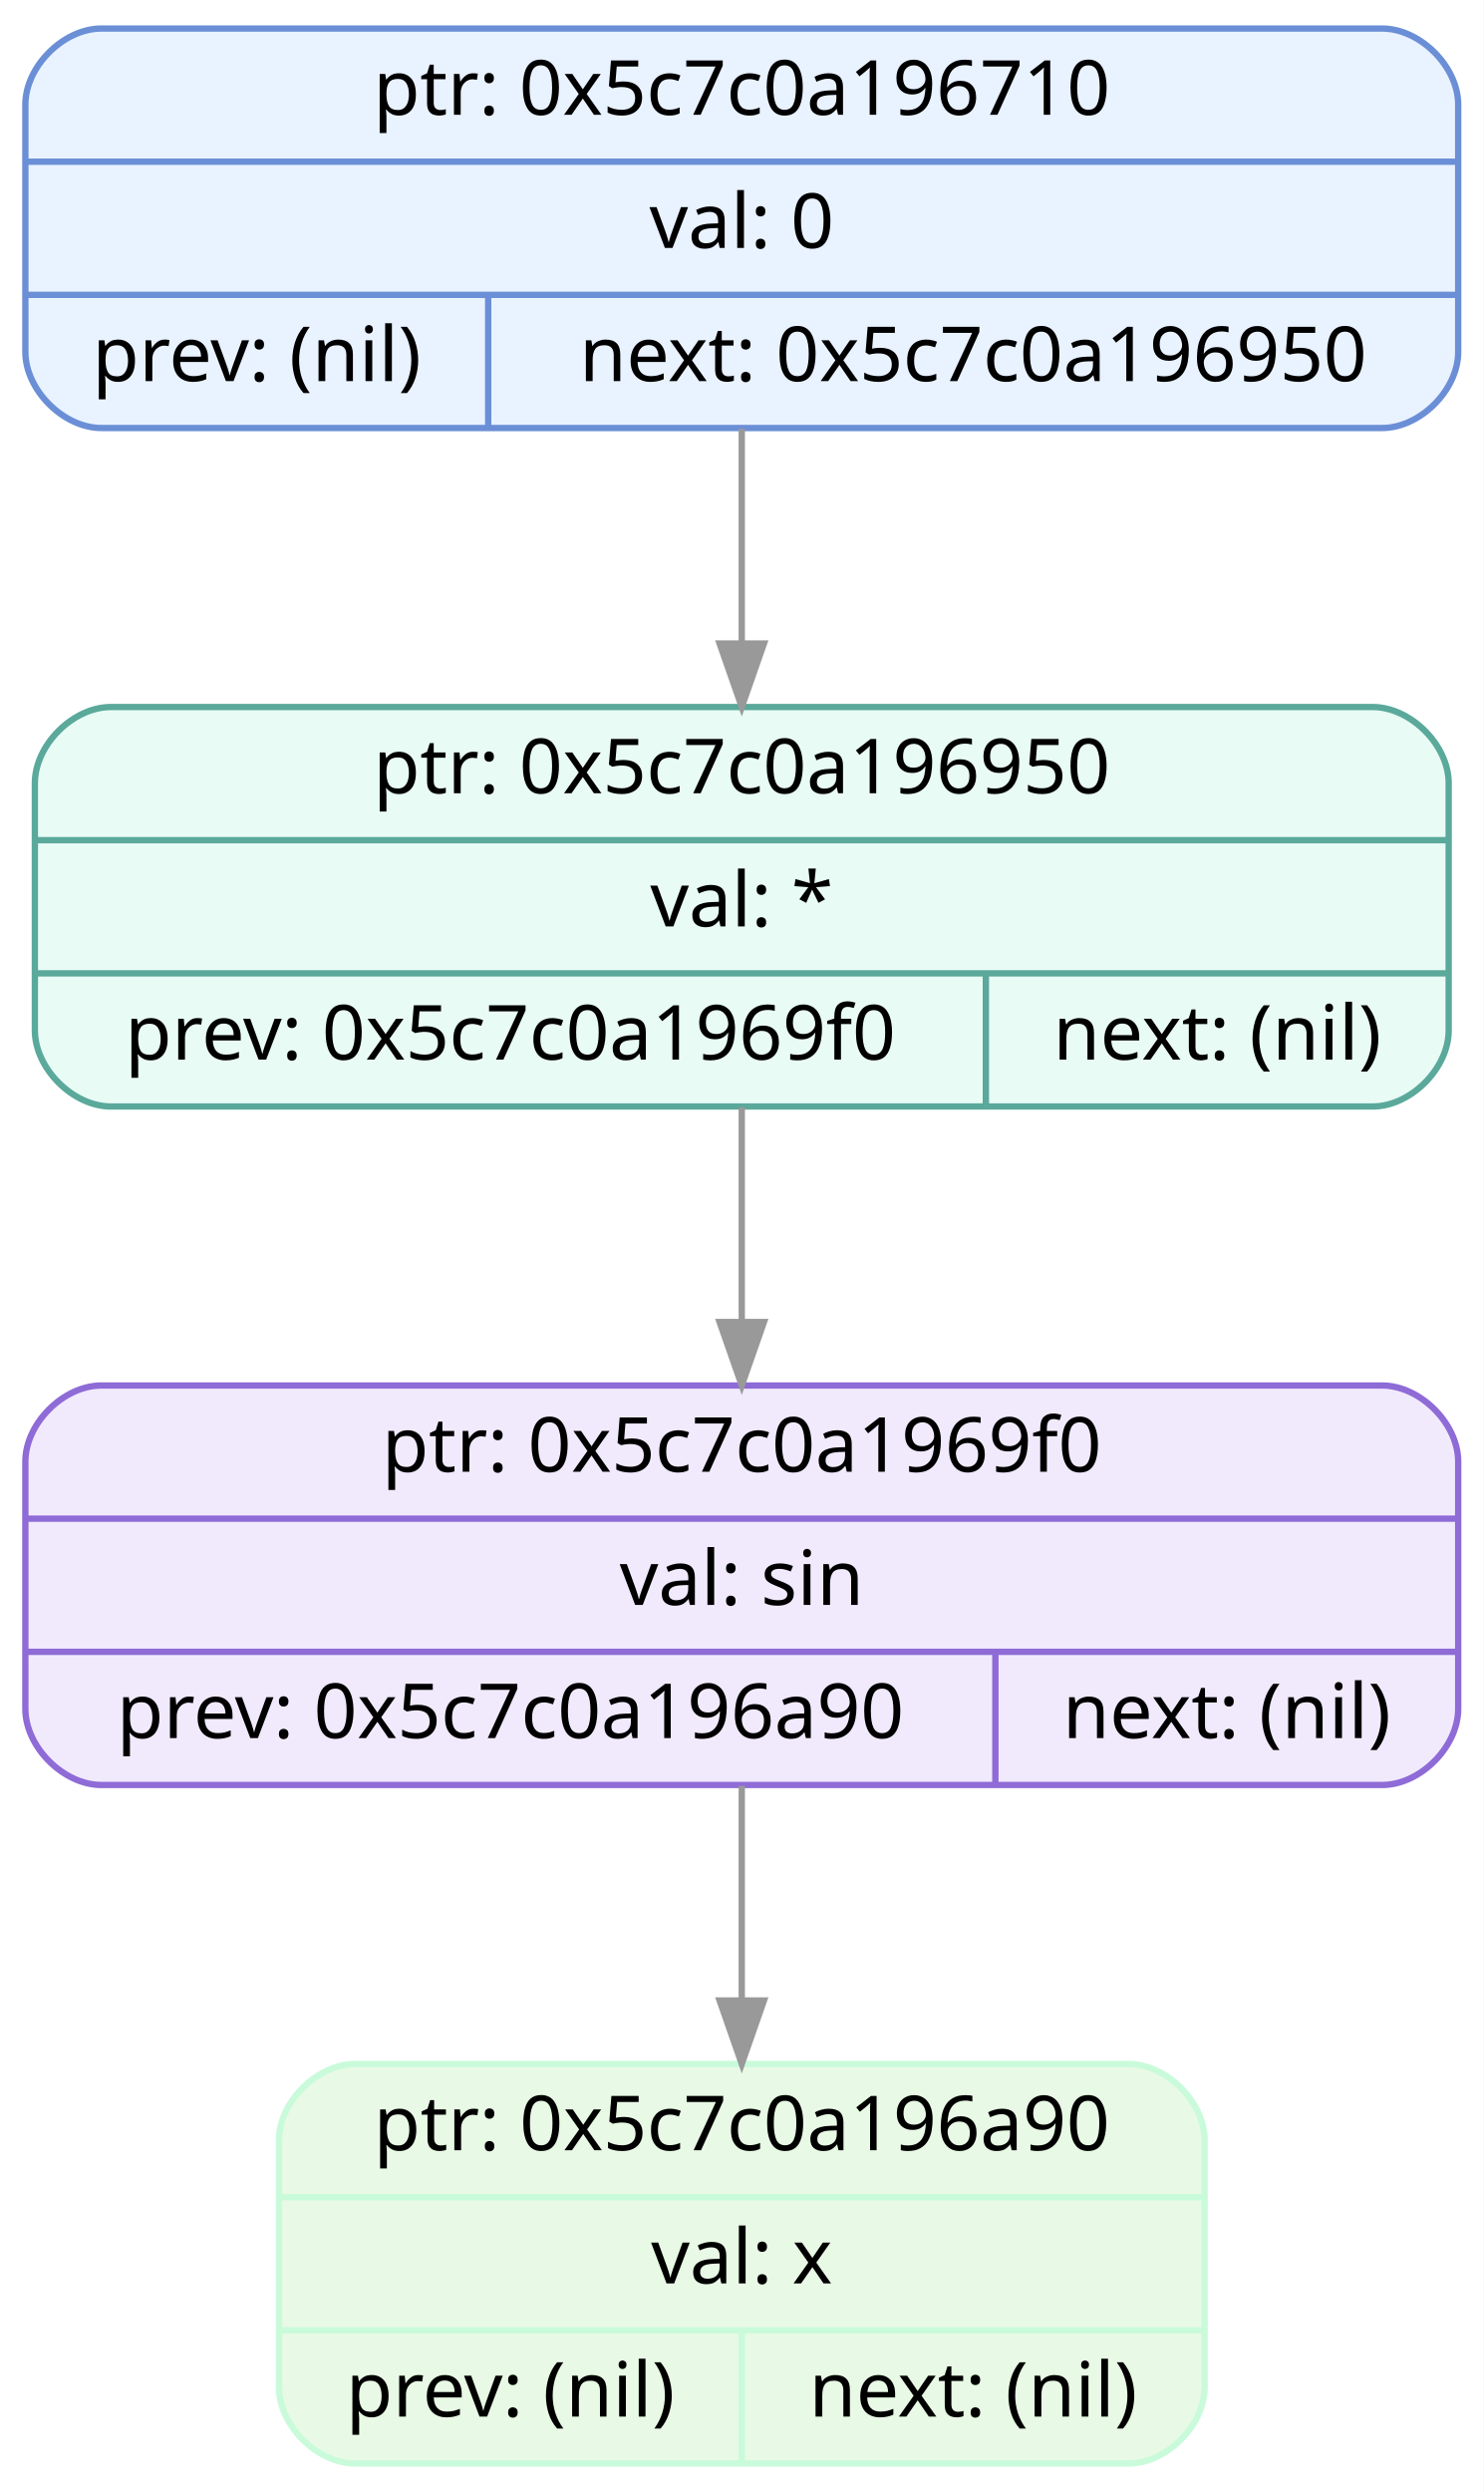
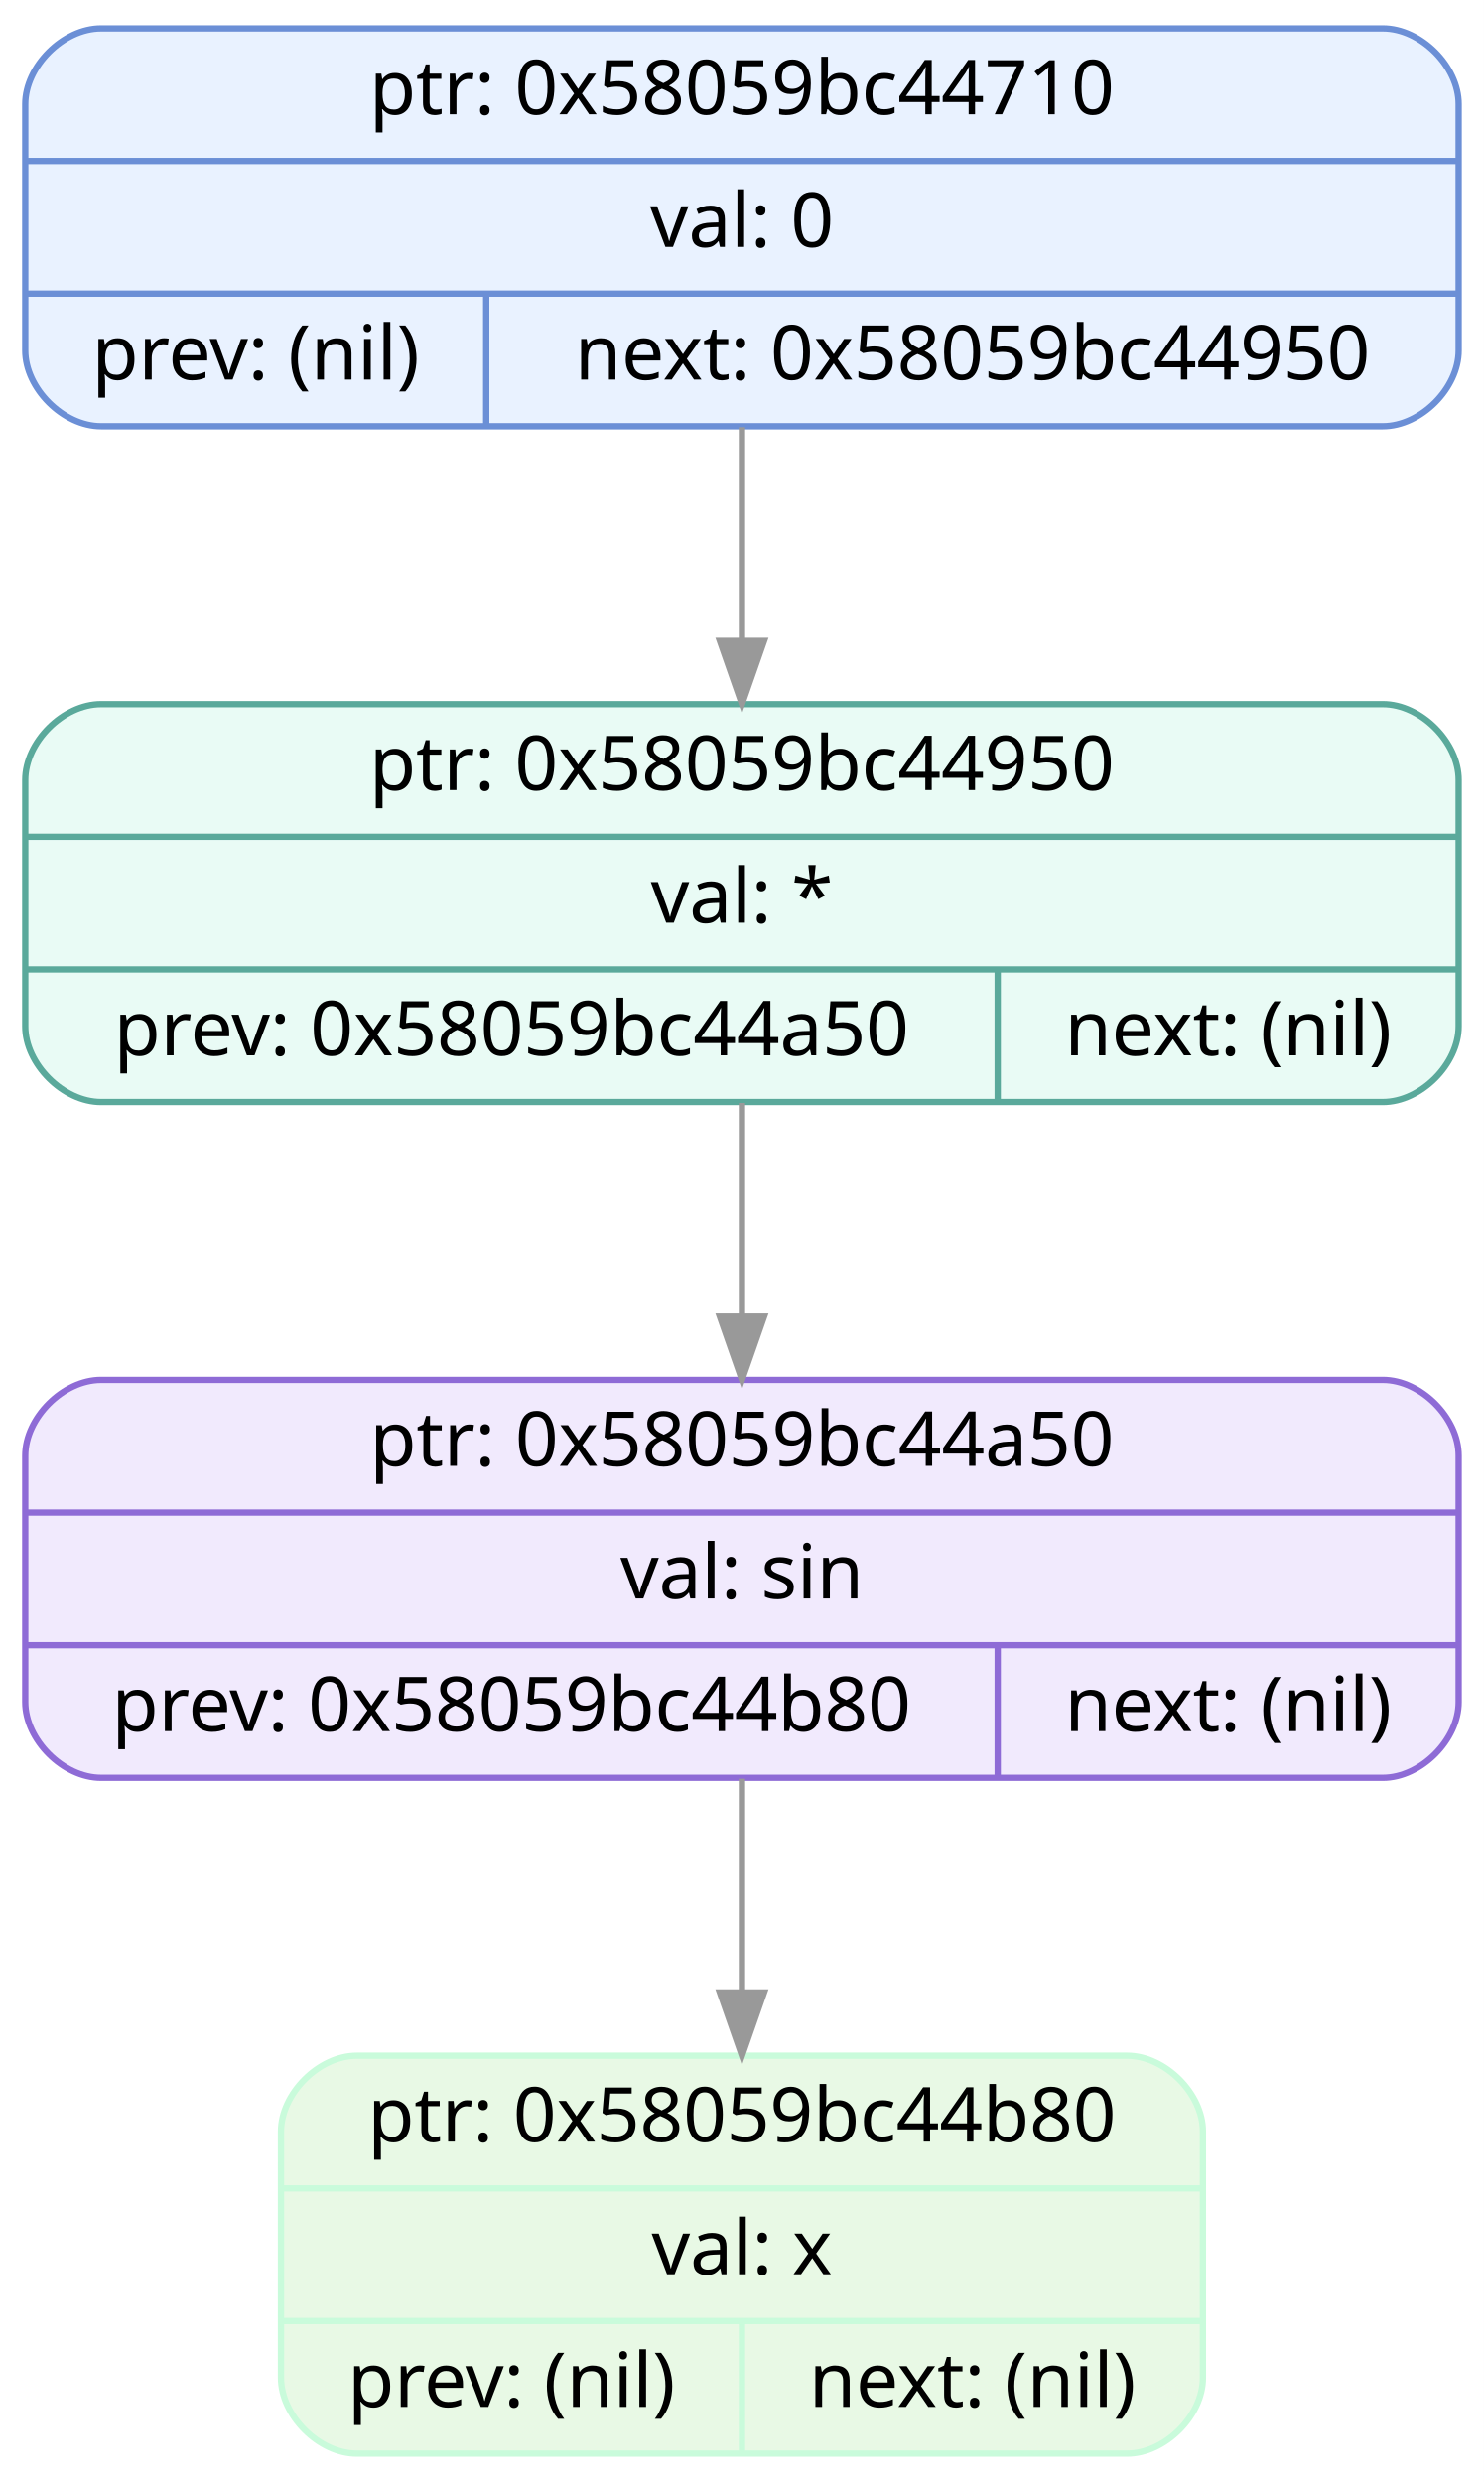
- <svg xmlns="http://www.w3.org/2000/svg" width="234pt" height="393pt" viewBox="0.00 0.00 234.00 393.00">
+ <svg xmlns="http://www.w3.org/2000/svg" width="235pt" height="393pt" viewBox="0.00 0.00 235.00 393.00">
  <g id="graph0" class="graph" transform="scale(1 1) rotate(0) translate(4 389)">
-     <polygon fill="white" stroke="transparent" points="-4,4 -4,-389 230,-389 230,4 -4,4" />
+     <polygon fill="white" stroke="transparent" points="-4,4 -4,-389 231,-389 231,4 -4,4" />
    <g id="node1" class="node">
-       <path fill="#e9f2ff" stroke="#6b8fd6" d="M12,-321.5C12,-321.5 214,-321.5 214,-321.5 220,-321.5 226,-327.5 226,-333.5 226,-333.5 226,-372.5 226,-372.5 226,-378.5 220,-384.5 214,-384.5 214,-384.5 12,-384.5 12,-384.5 6,-384.5 0,-378.5 0,-372.5 0,-372.5 0,-333.5 0,-333.5 0,-327.5 6,-321.5 12,-321.5" />
-       <text text-anchor="middle" x="113" y="-370.9" font-family="Fira Mono" font-size="12.00">ptr: 0x5c7c0a196710</text>
-       <polyline fill="none" stroke="#6b8fd6" points="0,-363.5 226,-363.5 " />
-       <text text-anchor="middle" x="113" y="-349.9" font-family="Fira Mono" font-size="12.00">val: 0</text>
-       <polyline fill="none" stroke="#6b8fd6" points="0,-342.5 226,-342.5 " />
+       <path fill="#e9f2ff" stroke="#6b8fd6" d="M12,-321.5C12,-321.5 215,-321.5 215,-321.5 221,-321.5 227,-327.5 227,-333.5 227,-333.5 227,-372.5 227,-372.5 227,-378.5 221,-384.5 215,-384.5 215,-384.5 12,-384.5 12,-384.5 6,-384.5 0,-378.5 0,-372.5 0,-372.5 0,-333.5 0,-333.5 0,-327.5 6,-321.5 12,-321.5" />
+       <text text-anchor="middle" x="113.5" y="-370.9" font-family="Fira Mono" font-size="12.00">ptr: 0x58059bc44710</text>
+       <polyline fill="none" stroke="#6b8fd6" points="0,-363.5 227,-363.5 " />
+       <text text-anchor="middle" x="113.5" y="-349.9" font-family="Fira Mono" font-size="12.00">val: 0</text>
+       <polyline fill="none" stroke="#6b8fd6" points="0,-342.5 227,-342.5 " />
      <text text-anchor="middle" x="36.5" y="-328.9" font-family="Fira Mono" font-size="12.00">prev: (nil)</text>
      <polyline fill="none" stroke="#6b8fd6" points="73,-321.5 73,-342.5 " />
-       <text text-anchor="middle" x="149.5" y="-328.9" font-family="Fira Mono" font-size="12.00">next: 0x5c7c0a196950</text>
+       <text text-anchor="middle" x="150" y="-328.9" font-family="Fira Mono" font-size="12.00">next: 0x58059bc44950</text>
    </g>
    <g id="node2" class="node">
-       <path fill="#e9fbf5" stroke="#5aa99b" d="M13.5,-214.5C13.5,-214.5 212.5,-214.5 212.5,-214.5 218.5,-214.5 224.5,-220.5 224.5,-226.5 224.5,-226.5 224.5,-265.5 224.5,-265.5 224.5,-271.5 218.5,-277.5 212.5,-277.5 212.5,-277.5 13.5,-277.5 13.5,-277.5 7.5,-277.5 1.5,-271.5 1.5,-265.5 1.5,-265.5 1.5,-226.5 1.5,-226.5 1.5,-220.5 7.5,-214.5 13.5,-214.5" />
-       <text text-anchor="middle" x="113" y="-263.9" font-family="Fira Mono" font-size="12.00">ptr: 0x5c7c0a196950</text>
-       <polyline fill="none" stroke="#5aa99b" points="1.5,-256.5 224.5,-256.5 " />
-       <text text-anchor="middle" x="113" y="-242.9" font-family="Fira Mono" font-size="12.00">val: *</text>
-       <polyline fill="none" stroke="#5aa99b" points="1.5,-235.5 224.5,-235.5 " />
-       <text text-anchor="middle" x="76.5" y="-221.9" font-family="Fira Mono" font-size="12.00">prev: 0x5c7c0a1969f0</text>
-       <polyline fill="none" stroke="#5aa99b" points="151.5,-214.5 151.5,-235.5 " />
-       <text text-anchor="middle" x="188" y="-221.9" font-family="Fira Mono" font-size="12.00">next: (nil)</text>
+       <path fill="#e9fbf5" stroke="#5aa99b" d="M12,-214.5C12,-214.5 215,-214.5 215,-214.5 221,-214.5 227,-220.5 227,-226.5 227,-226.5 227,-265.5 227,-265.5 227,-271.5 221,-277.5 215,-277.5 215,-277.5 12,-277.5 12,-277.5 6,-277.5 0,-271.5 0,-265.5 0,-265.5 0,-226.5 0,-226.5 0,-220.5 6,-214.5 12,-214.5" />
+       <text text-anchor="middle" x="113.5" y="-263.9" font-family="Fira Mono" font-size="12.00">ptr: 0x58059bc44950</text>
+       <polyline fill="none" stroke="#5aa99b" points="0,-256.5 227,-256.5 " />
+       <text text-anchor="middle" x="113.5" y="-242.9" font-family="Fira Mono" font-size="12.00">val: *</text>
+       <polyline fill="none" stroke="#5aa99b" points="0,-235.5 227,-235.5 " />
+       <text text-anchor="middle" x="77" y="-221.9" font-family="Fira Mono" font-size="12.00">prev: 0x58059bc44a50</text>
+       <polyline fill="none" stroke="#5aa99b" points="154,-214.5 154,-235.5 " />
+       <text text-anchor="middle" x="190.5" y="-221.9" font-family="Fira Mono" font-size="12.00">next: (nil)</text>
    </g>
    <g id="edge1" class="edge">
-       <path fill="none" stroke="#999999" d="M113,-321.35C113,-310.78 113,-298.78 113,-287.54" />
-       <polygon fill="#999999" stroke="#999999" points="116.5,-287.51 113,-277.51 109.5,-287.51 116.5,-287.51" />
+       <path fill="none" stroke="#999999" d="M113.5,-321.35C113.5,-310.78 113.5,-298.78 113.5,-287.54" />
+       <polygon fill="#999999" stroke="#999999" points="117,-287.51 113.5,-277.51 110,-287.51 117,-287.51" />
    </g>
    <g id="node3" class="node">
-       <path fill="#f1eafd" stroke="#8e6bd6" d="M12,-107.5C12,-107.5 214,-107.5 214,-107.5 220,-107.5 226,-113.5 226,-119.5 226,-119.5 226,-158.5 226,-158.5 226,-164.5 220,-170.5 214,-170.5 214,-170.5 12,-170.5 12,-170.5 6,-170.5 0,-164.5 0,-158.5 0,-158.5 0,-119.5 0,-119.5 0,-113.5 6,-107.5 12,-107.5" />
-       <text text-anchor="middle" x="113" y="-156.9" font-family="Fira Mono" font-size="12.00">ptr: 0x5c7c0a1969f0</text>
-       <polyline fill="none" stroke="#8e6bd6" points="0,-149.5 226,-149.5 " />
-       <text text-anchor="middle" x="113" y="-135.9" font-family="Fira Mono" font-size="12.00">val: sin</text>
-       <polyline fill="none" stroke="#8e6bd6" points="0,-128.5 226,-128.5 " />
-       <text text-anchor="middle" x="76.5" y="-114.9" font-family="Fira Mono" font-size="12.00">prev: 0x5c7c0a196a90</text>
-       <polyline fill="none" stroke="#8e6bd6" points="153,-107.5 153,-128.5 " />
-       <text text-anchor="middle" x="189.5" y="-114.9" font-family="Fira Mono" font-size="12.00">next: (nil)</text>
+       <path fill="#f1eafd" stroke="#8e6bd6" d="M12,-107.5C12,-107.5 215,-107.5 215,-107.5 221,-107.5 227,-113.5 227,-119.5 227,-119.5 227,-158.5 227,-158.5 227,-164.5 221,-170.5 215,-170.5 215,-170.5 12,-170.5 12,-170.5 6,-170.5 0,-164.5 0,-158.5 0,-158.5 0,-119.5 0,-119.5 0,-113.5 6,-107.5 12,-107.5" />
+       <text text-anchor="middle" x="113.5" y="-156.9" font-family="Fira Mono" font-size="12.00">ptr: 0x58059bc44a50</text>
+       <polyline fill="none" stroke="#8e6bd6" points="0,-149.5 227,-149.5 " />
+       <text text-anchor="middle" x="113.5" y="-135.9" font-family="Fira Mono" font-size="12.00">val: sin</text>
+       <polyline fill="none" stroke="#8e6bd6" points="0,-128.5 227,-128.5 " />
+       <text text-anchor="middle" x="77" y="-114.9" font-family="Fira Mono" font-size="12.00">prev: 0x58059bc44b80</text>
+       <polyline fill="none" stroke="#8e6bd6" points="154,-107.5 154,-128.5 " />
+       <text text-anchor="middle" x="190.5" y="-114.9" font-family="Fira Mono" font-size="12.00">next: (nil)</text>
    </g>
    <g id="edge2" class="edge">
-       <path fill="none" stroke="#999999" d="M113,-214.35C113,-203.78 113,-191.78 113,-180.54" />
-       <polygon fill="#999999" stroke="#999999" points="116.5,-180.51 113,-170.51 109.5,-180.51 116.5,-180.51" />
+       <path fill="none" stroke="#999999" d="M113.5,-214.35C113.5,-203.78 113.5,-191.78 113.5,-180.54" />
+       <polygon fill="#999999" stroke="#999999" points="117,-180.51 113.5,-170.51 110,-180.51 117,-180.51" />
    </g>
    <g id="node4" class="node">
-       <path fill="#e8f9e5" stroke="#c9fbdb" d="M52,-0.5C52,-0.5 174,-0.5 174,-0.5 180,-0.5 186,-6.5 186,-12.5 186,-12.5 186,-51.5 186,-51.5 186,-57.5 180,-63.5 174,-63.5 174,-63.5 52,-63.5 52,-63.5 46,-63.5 40,-57.5 40,-51.5 40,-51.5 40,-12.5 40,-12.5 40,-6.5 46,-0.5 52,-0.5" />
-       <text text-anchor="middle" x="113" y="-49.9" font-family="Fira Mono" font-size="12.00">ptr: 0x5c7c0a196a90</text>
-       <polyline fill="none" stroke="#c9fbdb" points="40,-42.5 186,-42.5 " />
-       <text text-anchor="middle" x="113" y="-28.9" font-family="Fira Mono" font-size="12.00">val: x</text>
-       <polyline fill="none" stroke="#c9fbdb" points="40,-21.5 186,-21.5 " />
-       <text text-anchor="middle" x="76.5" y="-7.9" font-family="Fira Mono" font-size="12.00">prev: (nil)</text>
-       <polyline fill="none" stroke="#c9fbdb" points="113,-0.5 113,-21.5 " />
-       <text text-anchor="middle" x="149.5" y="-7.9" font-family="Fira Mono" font-size="12.00">next: (nil)</text>
+       <path fill="#e8f9e5" stroke="#c9fbdb" d="M52.5,-0.5C52.5,-0.5 174.5,-0.5 174.5,-0.5 180.5,-0.5 186.5,-6.5 186.5,-12.5 186.5,-12.5 186.5,-51.5 186.5,-51.5 186.5,-57.5 180.5,-63.5 174.5,-63.5 174.5,-63.5 52.5,-63.5 52.5,-63.5 46.5,-63.5 40.5,-57.5 40.5,-51.5 40.5,-51.5 40.5,-12.5 40.5,-12.5 40.5,-6.5 46.5,-0.5 52.5,-0.5" />
+       <text text-anchor="middle" x="113.5" y="-49.9" font-family="Fira Mono" font-size="12.00">ptr: 0x58059bc44b80</text>
+       <polyline fill="none" stroke="#c9fbdb" points="40.5,-42.5 186.5,-42.5 " />
+       <text text-anchor="middle" x="113.5" y="-28.9" font-family="Fira Mono" font-size="12.00">val: x</text>
+       <polyline fill="none" stroke="#c9fbdb" points="40.5,-21.5 186.5,-21.5 " />
+       <text text-anchor="middle" x="77" y="-7.9" font-family="Fira Mono" font-size="12.00">prev: (nil)</text>
+       <polyline fill="none" stroke="#c9fbdb" points="113.5,-0.5 113.5,-21.5 " />
+       <text text-anchor="middle" x="150" y="-7.9" font-family="Fira Mono" font-size="12.00">next: (nil)</text>
    </g>
    <g id="edge3" class="edge">
-       <path fill="none" stroke="#999999" d="M113,-107.35C113,-96.78 113,-84.78 113,-73.54" />
-       <polygon fill="#999999" stroke="#999999" points="116.5,-73.51 113,-63.51 109.5,-73.51 116.5,-73.51" />
+       <path fill="none" stroke="#999999" d="M113.5,-107.35C113.5,-96.78 113.5,-84.78 113.5,-73.54" />
+       <polygon fill="#999999" stroke="#999999" points="117,-73.51 113.5,-63.51 110,-73.51 117,-73.51" />
    </g>
  </g>
</svg>
